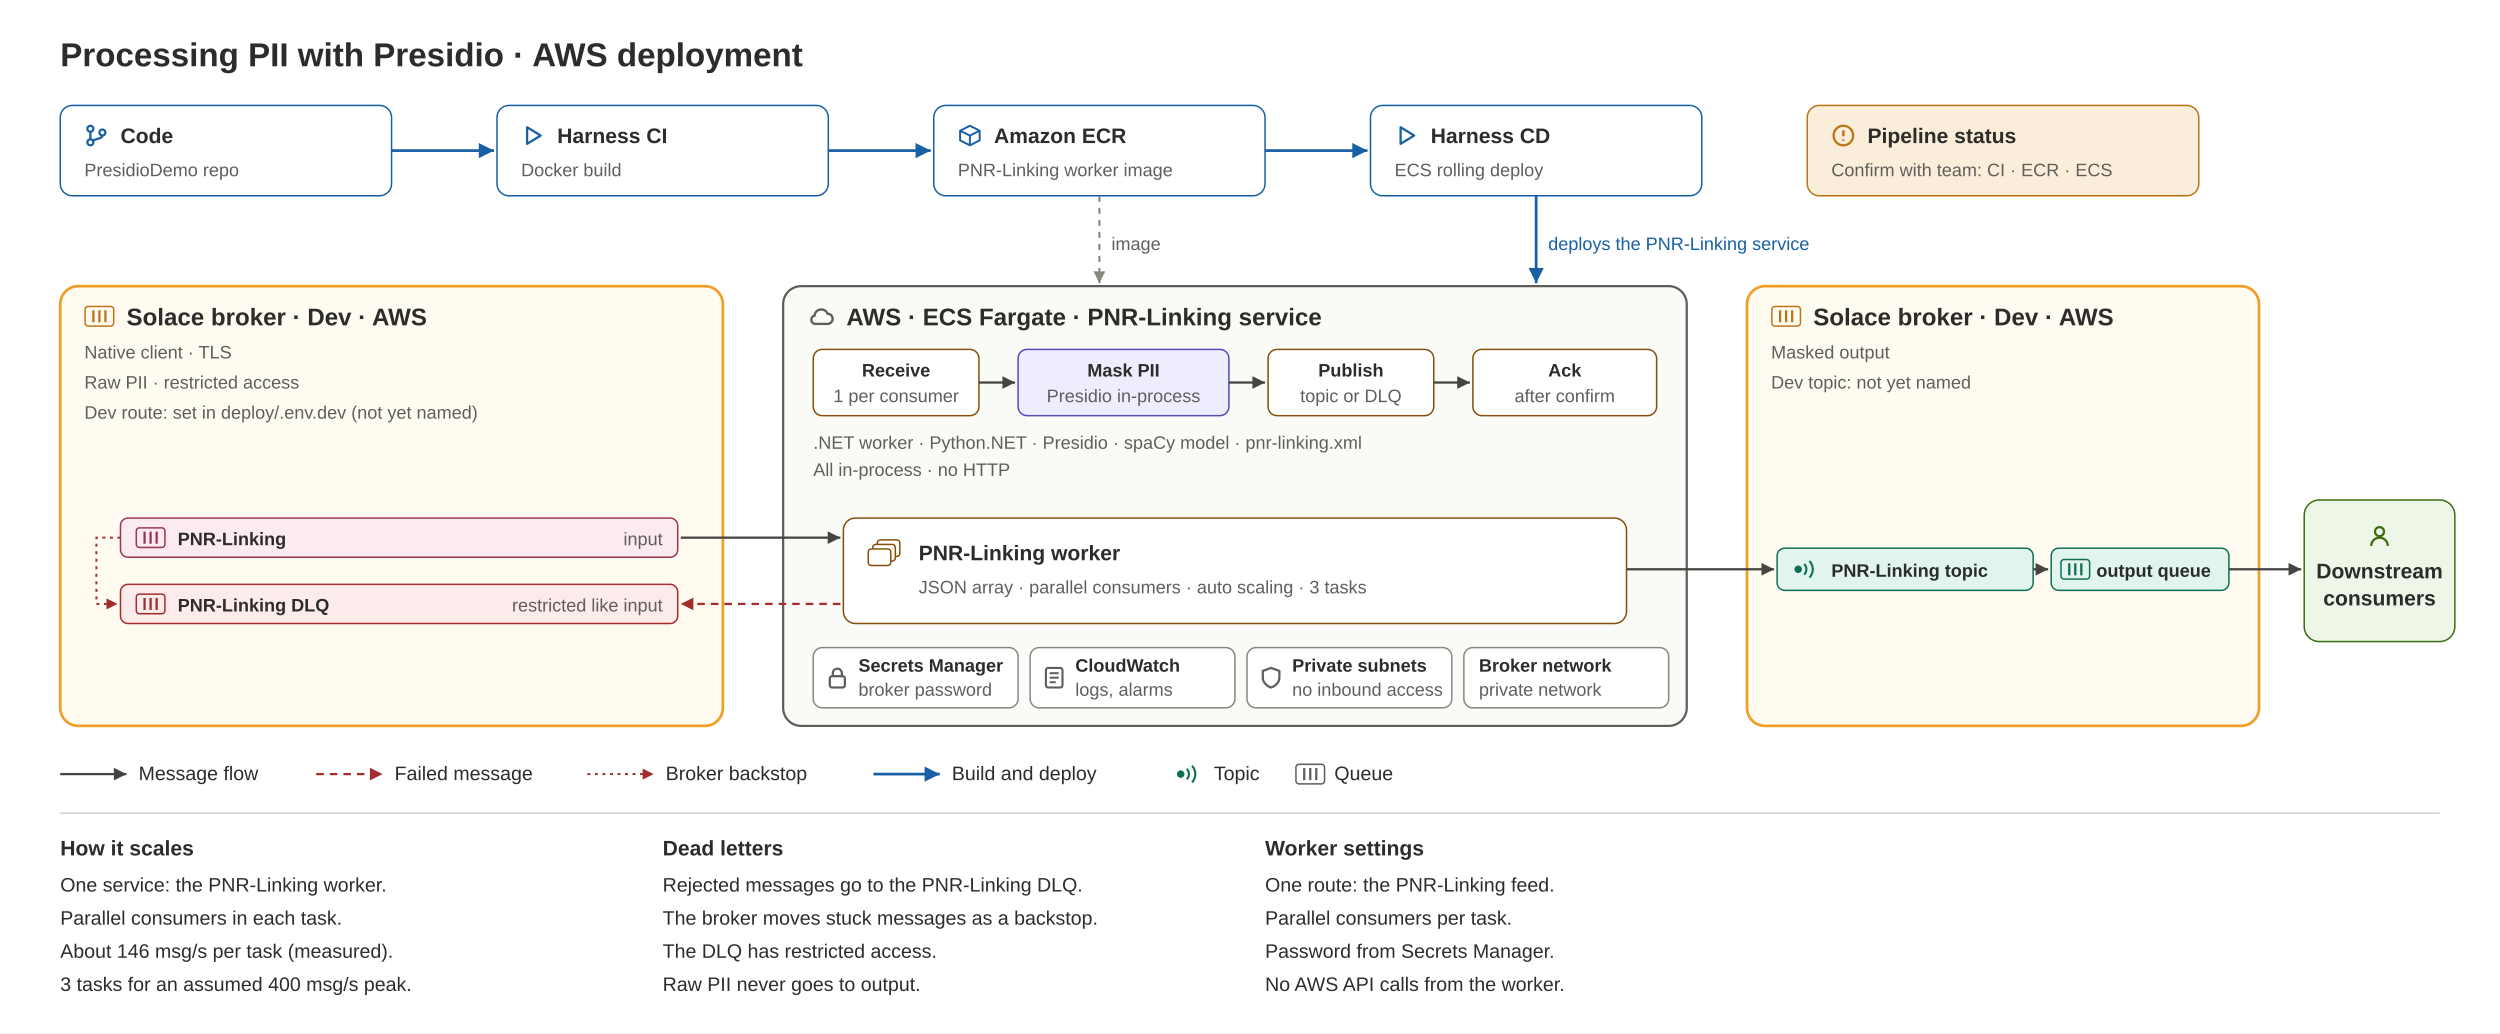
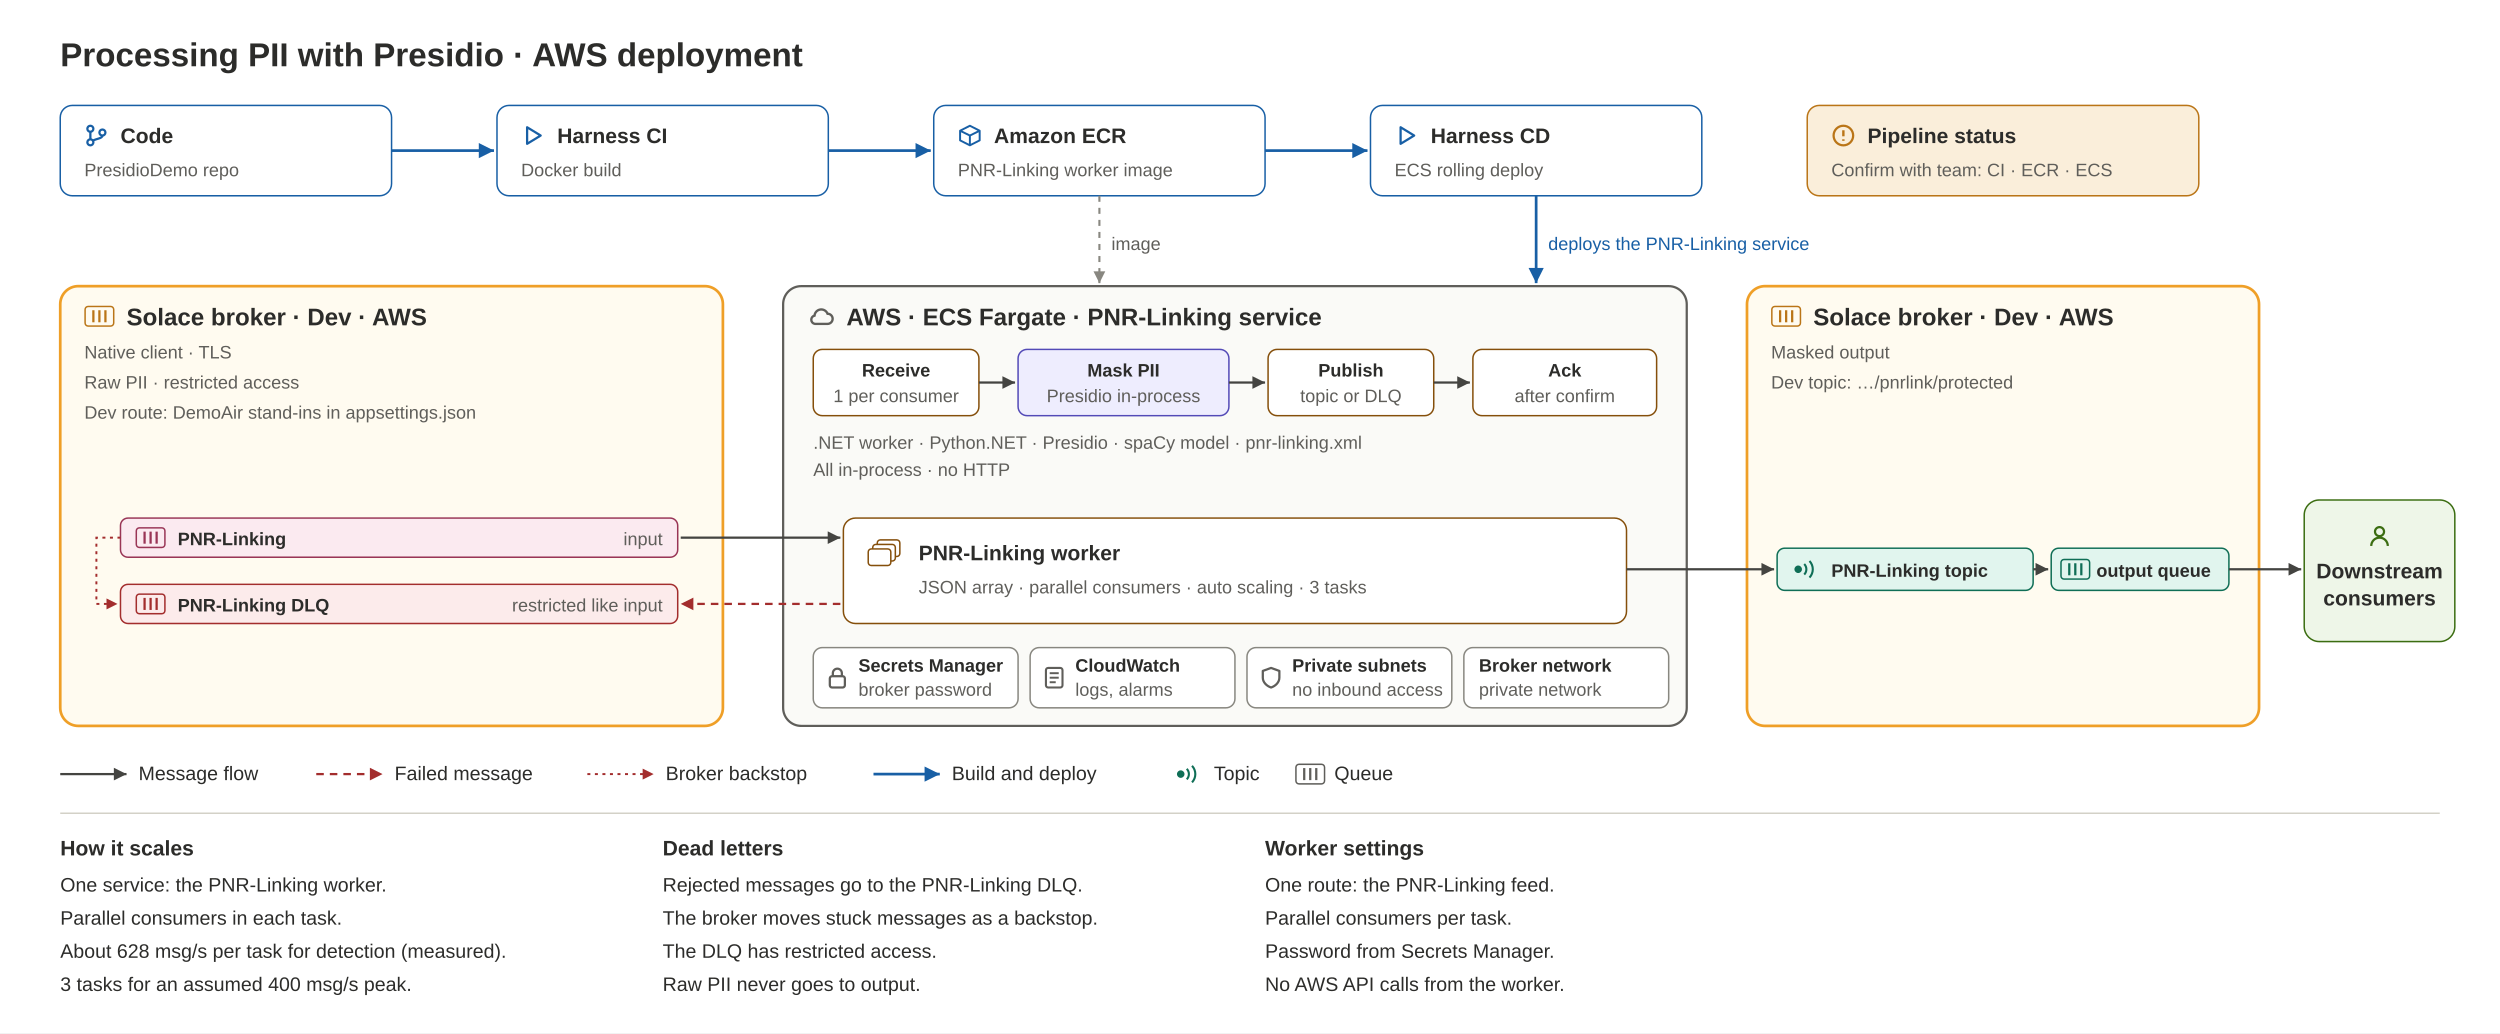
<svg xmlns="http://www.w3.org/2000/svg" viewBox="0 0 1660 686" role="img" aria-labelledby="title desc">
  <defs>
    <marker id="a" viewBox="0 0 10 10" refX="9" refY="5" markerWidth="7" markerHeight="7" orient="auto-start-reverse">
      <path d="M1 1L9 5L1 9z" fill="#444441" />
    </marker>
    <marker id="r" viewBox="0 0 10 10" refX="9" refY="5" markerWidth="7" markerHeight="7" orient="auto-start-reverse">
      <path d="M1 1L9 5L1 9z" fill="#A32D2D" />
    </marker>
    <marker id="b" viewBox="0 0 10 10" refX="9" refY="5" markerWidth="7" markerHeight="7" orient="auto-start-reverse">
      <path d="M1 1L9 5L1 9z" fill="#185FA5" />
    </marker>
    <marker id="g" viewBox="0 0 10 10" refX="9" refY="5" markerWidth="7" markerHeight="7" orient="auto-start-reverse">
      <path d="M1 1L9 5L1 9z" fill="#888780" />
    </marker>
    <symbol id="q" viewBox="0 0 20 14">
      <rect x="0.5" y="0.5" width="19" height="13" rx="2" fill="none" stroke="currentColor" />
      <path d="M6 3V11M10 3V11M14 3V11" stroke="currentColor" stroke-width="1.5" />
    </symbol>
    <symbol id="topic" viewBox="0 0 20 14">
      <circle cx="4" cy="7" r="2.5" fill="currentColor" />
      <path d="M8 3.5A5 5 0 0 1 8 10.5M11.5 1.5A8 8 0 0 1 11.5 12.5" fill="none" stroke="currentColor" stroke-width="1.4" />
    </symbol>
    <symbol id="tasks" viewBox="0 0 22 18">
      <rect x="6.5" y="0.5" width="15" height="11" rx="2" fill="#FFFFFF" stroke="currentColor" />
      <rect x="3.5" y="3.5" width="15" height="11" rx="2" fill="#FFFFFF" stroke="currentColor" />
      <rect x="0.5" y="6.5" width="15" height="11" rx="2" fill="#FFFFFF" stroke="currentColor" />
    </symbol>
    <symbol id="i-git" viewBox="0 0 16 16">
      <g fill="none" stroke="currentColor" stroke-width="1.5">
        <circle cx="4" cy="3.5" r="2" />
        <circle cx="4" cy="12.5" r="2" />
        <circle cx="12" cy="6" r="2" />
        <path d="M4 5.5V10.5M12 8C12 10 8 10 5.5 11.5" />
      </g>
    </symbol>
    <symbol id="i-run" viewBox="0 0 16 16">
      <path d="M4 2.5L13 8L4 13.5Z" fill="none" stroke="currentColor" stroke-width="1.5" stroke-linejoin="round" />
    </symbol>
    <symbol id="i-box" viewBox="0 0 16 16">
      <path d="M8 1.5L14.5 4.8V11.2L8 14.5L1.5 11.2V4.8Z M1.5 4.8L8 8L14.5 4.8 M8 8V14.5" fill="none" stroke="currentColor" stroke-width="1.3" stroke-linejoin="round" />
    </symbol>
    <symbol id="i-check" viewBox="0 0 16 16">
      <circle cx="8" cy="8" r="6.5" fill="none" stroke="currentColor" stroke-width="1.5" />
      <path d="M8 4.5V8.5M8 10.5V11.5" stroke="currentColor" stroke-width="1.6" />
    </symbol>
    <symbol id="i-cloud" viewBox="0 0 16 16">
      <path d="M4.5 12.5H12A3 3 0 0 0 12 6.5A4 4 0 0 0 4.3 7.6A2.5 2.5 0 0 0 4.5 12.5Z" fill="none" stroke="currentColor" stroke-width="1.4" />
    </symbol>
    <symbol id="i-lock" viewBox="0 0 16 16">
      <rect x="3" y="7" width="10" height="7.5" rx="1.5" fill="none" stroke="currentColor" stroke-width="1.5" />
      <path d="M5 7V5A3 3 0 0 1 11 5V7" fill="none" stroke="currentColor" stroke-width="1.5" />
    </symbol>
    <symbol id="i-log" viewBox="0 0 16 16">
      <rect x="2.5" y="1.5" width="11" height="13" rx="1.5" fill="none" stroke="currentColor" stroke-width="1.4" />
      <path d="M5 5H11M5 8H11M5 11H9" stroke="currentColor" stroke-width="1.3" />
    </symbol>
    <symbol id="i-shield" viewBox="0 0 16 16">
      <path d="M8 1.5L13.5 3.5V8C13.5 11 11 13.5 8 14.5C5 13.5 2.5 11 2.5 8V3.5Z" fill="none" stroke="currentColor" stroke-width="1.5" stroke-linejoin="round" />
    </symbol>
    <symbol id="i-user" viewBox="0 0 16 16">
      <circle cx="8" cy="5" r="3" fill="none" stroke="currentColor" stroke-width="1.5" />
      <path d="M2.5 14.5A5.5 5.5 0 0 1 13.5 14.5" fill="none" stroke="currentColor" stroke-width="1.5" />
    </symbol>
    <style>
text{font-family:'Segoe UI',Arial,sans-serif;fill:#2C2C2A}
.h{font-size:16px;font-weight:600}
.t{font-size:14px;font-weight:600}
.s{font-size:13px}
.m{font-size:12px;fill:#5F5E5A}
.k{font-size:12px;font-weight:600}
.c{font-family:Consolas,'Courier New',monospace;font-size:11px;fill:#5F5E5A}
.ln{fill:none;stroke:#444441;stroke-width:1.5}
.dl{fill:none;stroke:#A32D2D;stroke-width:1.5;stroke-dasharray:5 4}
.bk{fill:none;stroke:#A32D2D;stroke-width:1.3;stroke-dasharray:2 3}
.dp{fill:none;stroke:#185FA5;stroke-width:1.8}
.pf{fill:none;stroke:#888780;stroke-width:1.4;stroke-dasharray:4 4}
.bd rect{fill:#FFFFFF;stroke:#185FA5}.bd{color:#185FA5}
.iq rect{fill:#FBEAF0;stroke:#993556}.iq{color:#993556}
.dq rect{fill:#FCEBEB;stroke:#A32D2D}.dq{color:#A32D2D}
.cq rect{fill:#E1F5EE;stroke:#0F6E56}.cq{color:#0F6E56}
.mq rect{fill:#FAEEDA;stroke:#BA7517;stroke-dasharray:4 3}.mq{color:#BA7517}
.ws rect{fill:#FFFFFF;stroke:#854F0B}.ws{color:#854F0B}
.st rect{fill:#FFFFFF;stroke:#854F0B}
.sv rect{fill:#FFFFFF;stroke:#888780}.sv{color:#5F5E5A}
.miss{fill:#854F0B;font-weight:600}
</style>
  </defs>
  <rect width="1660" height="686" fill="#FFFFFF" />
  <text class="h" x="40" y="44" style="font-size:22px">Processing PII with Presidio · AWS deployment</text>
  <g class="bd">
    <rect x="40" y="70" width="220" height="60" rx="8" />
    <use href="#i-git" x="56" y="82" width="16" height="16" />
    <text class="t" x="80" y="95">Code</text>
    <text class="m" x="56" y="117">PresidioDemo repo</text>
  </g>
  <g class="bd">
    <rect x="330" y="70" width="220" height="60" rx="8" />
    <use href="#i-run" x="346" y="82" width="16" height="16" />
    <text class="t" x="370" y="95">Harness CI</text>
    <text class="m" x="346" y="117">Docker build</text>
  </g>
  <g class="bd">
    <rect x="620" y="70" width="220" height="60" rx="8" />
    <use href="#i-box" x="636" y="82" width="16" height="16" />
    <text class="t" x="660" y="95">Amazon ECR</text>
    <text class="m" x="636" y="117">PNR-Linking worker image</text>
  </g>
  <g class="bd">
    <rect x="910" y="70" width="220" height="60" rx="8" />
    <use href="#i-run" x="926" y="82" width="16" height="16" />
    <text class="t" x="950" y="95">Harness CD</text>
    <text class="m" x="926" y="117">ECS rolling deploy</text>
  </g>
  <g>
    <rect x="1200" y="70" width="260" height="60" rx="8" fill="#FAEEDA" stroke="#BA7517" />
    <use href="#i-check" x="1216" y="82" width="16" height="16" style="color:#BA7517" />
    <text class="t" x="1240" y="95">Pipeline status</text>
    <text class="m" x="1216" y="117">Confirm with team: CI · ECR · ECS</text>
  </g>
  <path class="dp" d="M260 100H328" marker-end="url(#b)" />
  <path class="dp" d="M550 100H618" marker-end="url(#b)" />
  <path class="dp" d="M840 100H908" marker-end="url(#b)" />
  <rect x="40" y="190" width="440" height="292" rx="12" fill="#FFFBF0" stroke="#EF9F27" stroke-width="1.8" />
  <use href="#q" x="56" y="203" width="20" height="14" style="color:#BA7517" />
  <text class="h" x="84" y="216">Solace broker · Dev · AWS</text>
  <text class="m" x="56" y="238">Native client · TLS</text>
  <text class="m" x="56" y="258">Raw PII · restricted access</text>
-   <text class="m" x="56" y="278">Dev route: set in deploy/.env.dev (not yet named)</text>
+   <text class="m" x="56" y="278">Dev route: DemoAir stand-ins in appsettings.json</text>
  <rect x="520" y="190" width="600" height="292" rx="12" fill="#FAFAF7" stroke="#5F5E5A" stroke-width="1.5" />
  <use href="#i-cloud" x="536" y="201" width="18" height="18" style="color:#5F5E5A" />
  <text class="h" x="562" y="216">AWS · ECS Fargate · PNR-Linking service</text>
  <g class="st">
    <rect x="540" y="232" width="110" height="44" rx="6" />
    <text class="k" x="595" y="250" text-anchor="middle">Receive</text>
    <text class="m" x="595" y="267" text-anchor="middle">1 per consumer</text>
  </g>
  <rect x="676" y="232" width="140" height="44" rx="6" fill="#EEEDFE" stroke="#534AB7" />
  <text class="k" x="746" y="250" text-anchor="middle">Mask PII</text>
  <text class="m" x="746" y="267" text-anchor="middle">Presidio in-process</text>
  <g class="st">
    <rect x="842" y="232" width="110" height="44" rx="6" />
    <text class="k" x="897" y="250" text-anchor="middle">Publish</text>
    <text class="m" x="897" y="267" text-anchor="middle">topic or DLQ</text>
  </g>
  <g class="st">
    <rect x="978" y="232" width="122" height="44" rx="6" />
    <text class="k" x="1039" y="250" text-anchor="middle">Ack</text>
    <text class="m" x="1039" y="267" text-anchor="middle">after confirm</text>
  </g>
  <path class="ln" d="M650 254H674" marker-end="url(#a)" />
  <path class="ln" d="M816 254H840" marker-end="url(#a)" />
  <path class="ln" d="M952 254H976" marker-end="url(#a)" />
  <text class="m" x="540" y="298">.NET worker · Python.NET · Presidio · spaCy model · pnr-linking.xml</text>
  <text class="m" x="540" y="316">All in-process · no HTTP</text>
  <rect x="1160" y="190" width="340" height="292" rx="12" fill="#FFFBF0" stroke="#EF9F27" stroke-width="1.8" />
  <use href="#q" x="1176" y="203" width="20" height="14" style="color:#BA7517" />
  <text class="h" x="1204" y="216">Solace broker · Dev · AWS</text>
  <text class="m" x="1176" y="238">Masked output</text>
-   <text class="m" x="1176" y="258">Dev topic: not yet named</text>
+   <text class="m" x="1176" y="258">Dev topic: …/pnrlink/protected</text>
  <rect x="1530" y="332" width="100" height="94" rx="10" fill="#EEF6E8" stroke="#3B6D11" />
  <use href="#i-user" x="1572" y="348" width="16" height="16" style="color:#3B6D11" />
  <text class="t" x="1580" y="384" text-anchor="middle">Downstream</text>
  <text class="t" x="1580" y="402" text-anchor="middle">consumers</text>
  <g class="iq">
    <rect x="80" y="344" width="370" height="26" rx="5" />
    <use href="#q" x="90" y="350" width="20" height="14" />
    <text class="k" x="118" y="362">PNR-Linking</text>
    <text class="m" x="440" y="362" text-anchor="end">input</text>
  </g>
  <g class="dq">
    <rect x="80" y="388" width="370" height="26" rx="5" />
    <use href="#q" x="90" y="394" width="20" height="14" />
    <text class="k" x="118" y="406">PNR-Linking DLQ</text>
    <text class="m" x="440" y="406" text-anchor="end">restricted like input</text>
  </g>
  <path class="bk" d="M80 357H64V401H78" marker-end="url(#r)" />
  <g class="ws">
    <rect x="560" y="344" width="520" height="70" rx="8" />
    <use href="#tasks" x="576" y="358" width="22" height="18" />
    <text class="t" x="610" y="372">PNR-Linking worker</text>
    <text class="m" x="610" y="394">JSON array · parallel consumers · auto scaling · 3 tasks</text>
  </g>
  <g class="cq">
    <rect x="1180" y="364" width="170" height="28" rx="5" />
    <use href="#topic" x="1190" y="371" width="20" height="14" />
    <text class="k" x="1216" y="383">PNR-Linking topic</text>
  </g>
  <g class="cq">
    <rect x="1362" y="364" width="118" height="28" rx="5" />
    <use href="#q" x="1368" y="371" width="20" height="14" />
    <text class="k" x="1392" y="383">output queue</text>
  </g>
  <path class="ln" d="M452 357H558" marker-end="url(#a)" />
  <path class="dl" d="M558 401H452" marker-end="url(#r)" />
  <path class="ln" d="M1080 378H1178" marker-end="url(#a)" />
  <path class="ln" d="M1350 378H1360" marker-end="url(#a)" />
  <path class="ln" d="M1480 378H1528" marker-end="url(#a)" />
  <g class="sv">
    <rect x="540" y="430" width="136" height="40" rx="6" />
    <use href="#i-lock" x="548" y="442" width="16" height="16" />
    <text class="k" x="570" y="446">Secrets Manager</text>
    <text class="m" x="570" y="462">broker password</text>
  </g>
  <g class="sv">
    <rect x="684" y="430" width="136" height="40" rx="6" />
    <use href="#i-log" x="692" y="442" width="16" height="16" />
    <text class="k" x="714" y="446">CloudWatch</text>
    <text class="m" x="714" y="462">logs, alarms</text>
  </g>
  <g class="sv">
    <rect x="828" y="430" width="136" height="40" rx="6" />
    <use href="#i-shield" x="836" y="442" width="16" height="16" />
    <text class="k" x="858" y="446">Private subnets</text>
    <text class="m" x="858" y="462">no inbound access</text>
  </g>
  <g class="sv">
    <rect x="972" y="430" width="136" height="40" rx="6" />
    <text class="k" x="982" y="446">Broker network</text>
    <text class="m" x="982" y="462">private network</text>
  </g>
  <path class="pf" d="M730 130V188" marker-end="url(#g)" />
  <text class="m" x="738" y="166">image</text>
  <path class="dp" d="M1020 130V188" marker-end="url(#b)" />
  <text class="m" x="1028" y="166" style="fill:#185FA5">deploys the PNR-Linking service</text>
  <path class="ln" d="M40 514H84" marker-end="url(#a)" />
  <text class="s" x="92" y="518">Message flow</text>
  <path class="dl" d="M210 514H254" marker-end="url(#r)" />
  <text class="s" x="262" y="518">Failed message</text>
  <path class="bk" d="M390 514H434" marker-end="url(#r)" />
  <text class="s" x="442" y="518">Broker backstop</text>
  <path class="dp" d="M580 514H624" marker-end="url(#b)" />
  <text class="s" x="632" y="518">Build and deploy</text>
  <use href="#topic" x="780" y="507" width="20" height="14" style="color:#0F6E56" />
  <text class="s" x="806" y="518">Topic</text>
  <use href="#q" x="860" y="507" width="20" height="14" style="color:#5F5E5A" />
  <text class="s" x="886" y="518">Queue</text>
  <line x1="40" y1="540" x2="1620" y2="540" stroke="#D3D1C7" />
  <text class="t" x="40" y="568">How it scales</text>
  <text class="s" x="40" y="592">One service: the PNR-Linking worker.</text>
  <text class="s" x="40" y="614">Parallel consumers in each task.</text>
-   <text class="s" x="40" y="636">About 146 msg/s per task (measured).</text>
+   <text class="s" x="40" y="636">About 628 msg/s per task for detection (measured).</text>
  <text class="s" x="40" y="658">3 tasks for an assumed 400 msg/s peak.</text>
  <text class="t" x="440" y="568">Dead letters</text>
  <text class="s" x="440" y="592">Rejected messages go to the PNR-Linking DLQ.</text>
  <text class="s" x="440" y="614">The broker moves stuck messages as a backstop.</text>
  <text class="s" x="440" y="636">The DLQ has restricted access.</text>
  <text class="s" x="440" y="658">Raw PII never goes to output.</text>
  <text class="t" x="840" y="568">Worker settings</text>
  <text class="s" x="840" y="592">One route: the PNR-Linking feed.</text>
  <text class="s" x="840" y="614">Parallel consumers per task.</text>
  <text class="s" x="840" y="636">Password from Secrets Manager.</text>
  <text class="s" x="840" y="658">No AWS API calls from the worker.</text>
</svg>
